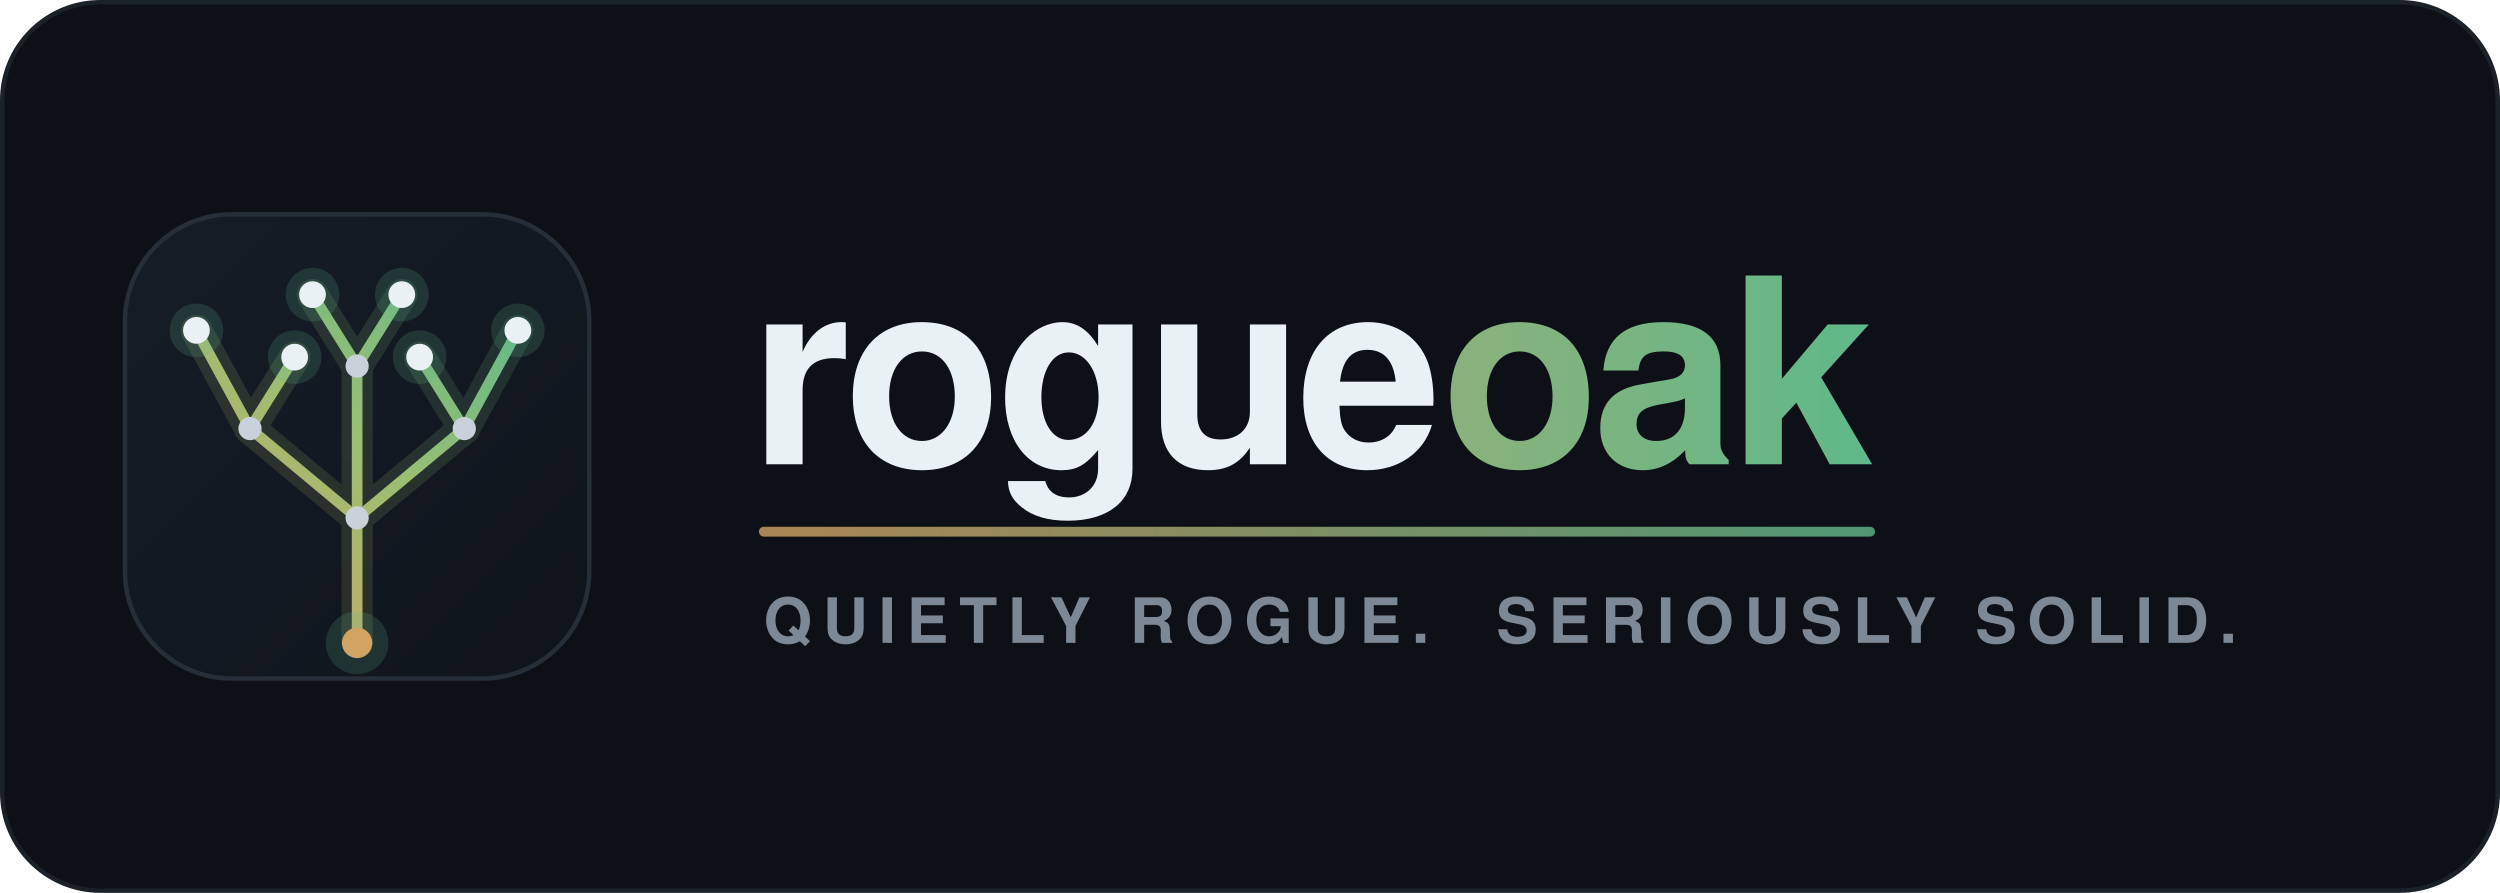
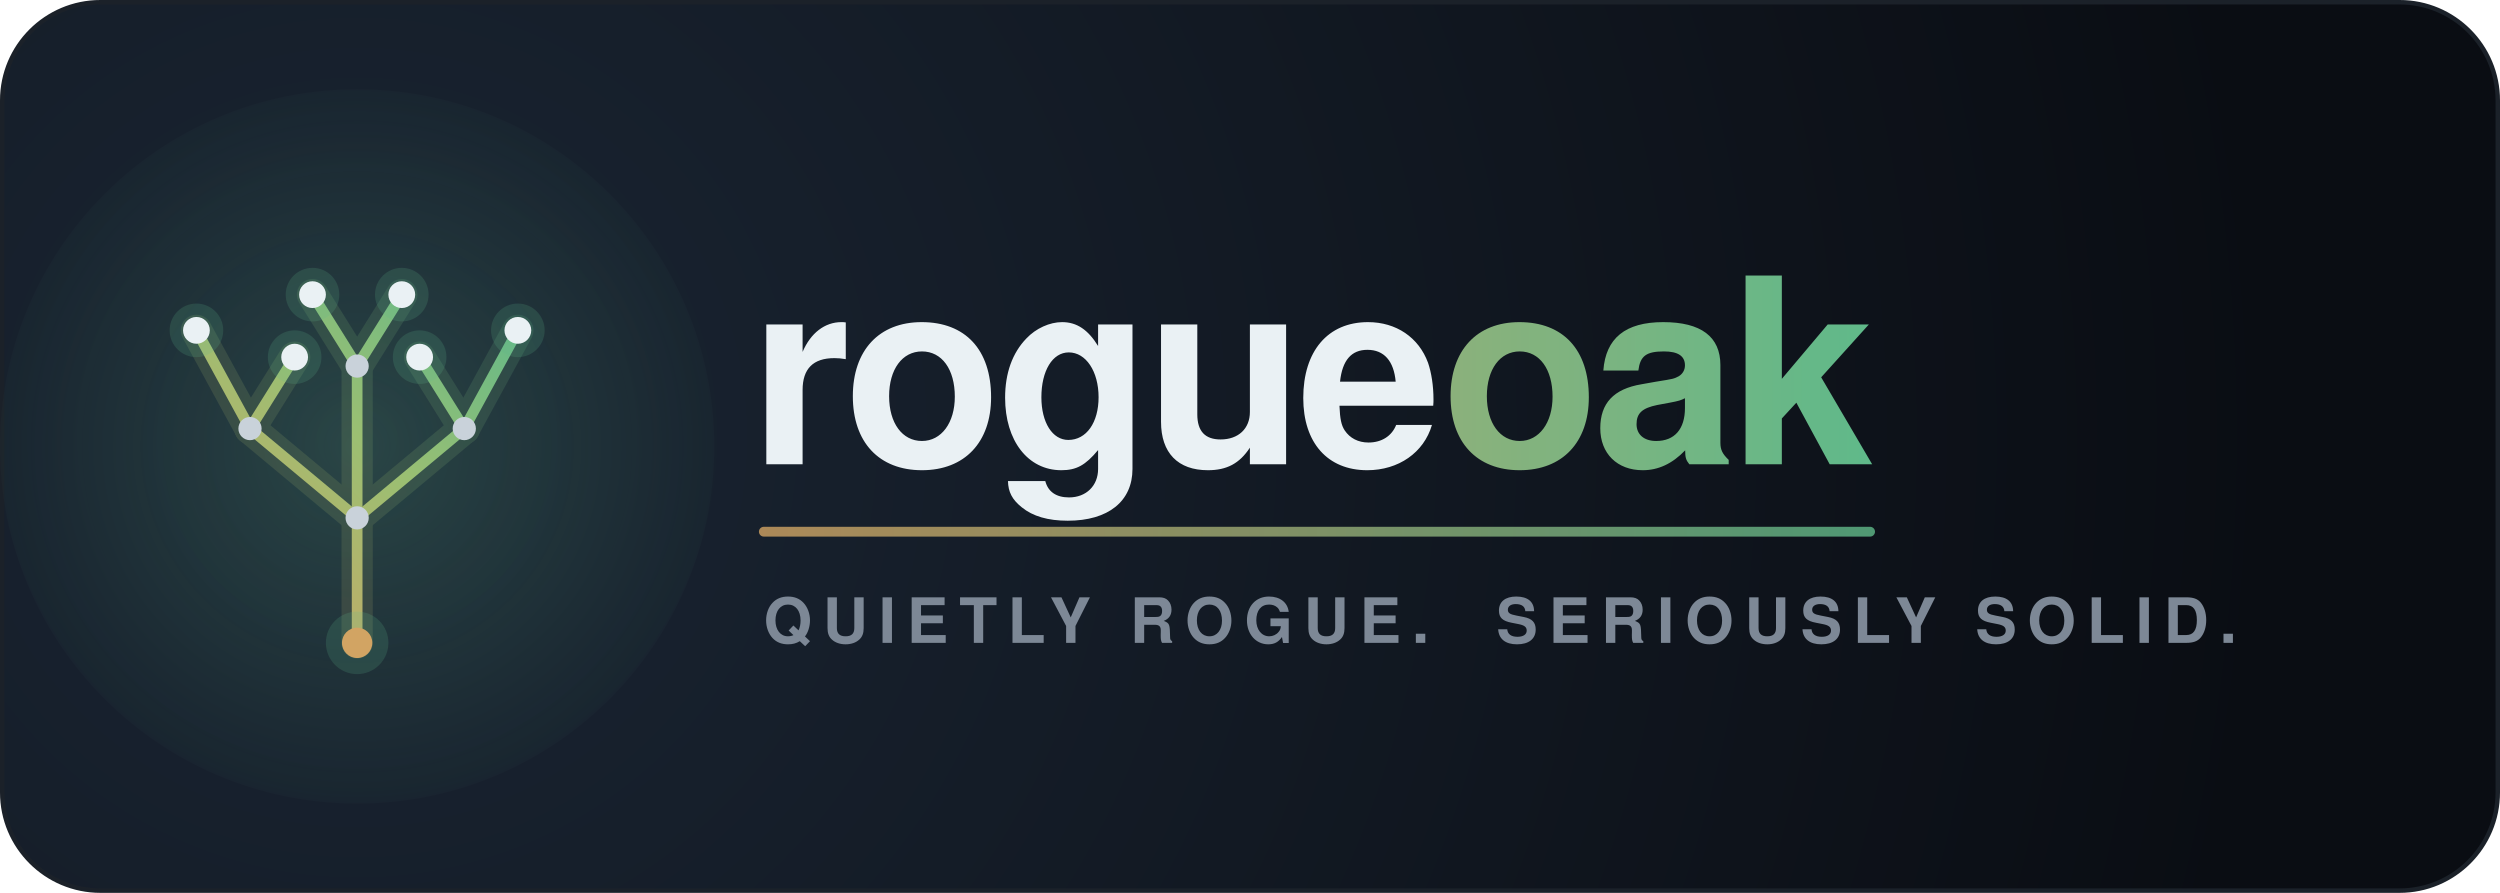
- <svg xmlns="http://www.w3.org/2000/svg" viewBox="0 0 560 200" width="560" height="200" role="img" aria-label="rogueoak — independent product studio">
+ <svg xmlns="http://www.w3.org/2000/svg" viewBox="0 0 560 200" width="560" height="200" role="img" aria-label="rogueoak — quietly rogue, seriously solid">
  <defs>
    <linearGradient id="ro-spark" gradientUnits="userSpaceOnUse" x1="44" y1="144" x2="116" y2="66">
      <stop offset="0" stop-color="#d2a463" />
      <stop offset="0.55" stop-color="#9bbf72" />
      <stop offset="1" stop-color="#5fb98a" />
    </linearGradient>
    <linearGradient id="ro-sparkH" x1="0" y1="0" x2="1" y2="0">
      <stop offset="0" stop-color="#d2a463" />
      <stop offset="1" stop-color="#5fb98a" />
    </linearGradient>
-     <linearGradient id="ro-tile" x1="0" y1="0" x2="1" y2="1">
-       <stop offset="0" stop-color="#161d27" />
-       <stop offset="1" stop-color="#0f141c" />
-     </linearGradient>
+     <radialGradient id="ro-bg" gradientUnits="userSpaceOnUse" cx="80" cy="98" r="430">
+       <stop offset="0" stop-color="#1a2533" />
+       <stop offset="1" stop-color="#0a0d13" />
+     </radialGradient>
+     <radialGradient id="ro-glow" gradientUnits="userSpaceOnUse" cx="80" cy="100" r="92">
+       <stop offset="0" stop-color="#5fb98a" stop-opacity="0.22" />
+       <stop offset="1" stop-color="#5fb98a" stop-opacity="0" />
+     </radialGradient>
  </defs>
-   <rect x="0.5" y="0.5" width="559" height="199" rx="22" fill="#0d1117" stroke="#1b2129" />
-   <rect x="28" y="48" width="104" height="104" rx="24" fill="url(#ro-tile)" stroke="#262e39" />
-   <g stroke-linecap="round">
-     <g stroke="url(#ro-spark)" stroke-width="7" opacity="0.16" fill="none">
+   <rect x="0.5" y="0.5" width="559" height="199" rx="22" fill="url(#ro-bg)" stroke="#1b2129" />
+   <circle cx="80" cy="100" r="80" fill="url(#ro-glow)" />
+   <g stroke-linecap="round" fill="none" stroke="url(#ro-spark)">
+     <g stroke-width="7" opacity="0.16">
      <path d="M80 144 L80 116" />
      <path d="M80 116 L56 96" />
      <path d="M80 116 L104 96" />
      <path d="M80 116 L80 82" />
      <path d="M56 96 L44 74" />
      <path d="M56 96 L66 80" />
      <path d="M104 96 L116 74" />
      <path d="M104 96 L94 80" />
      <path d="M80 82 L70 66" />
      <path d="M80 82 L90 66" />
    </g>
-     <g stroke="url(#ro-spark)" stroke-width="2.4" fill="none">
+     <g stroke-width="2.4">
      <path d="M80 144 L80 116" />
      <path d="M80 116 L56 96" />
      <path d="M80 116 L104 96" />
      <path d="M80 116 L80 82" />
      <path d="M56 96 L44 74" />
      <path d="M56 96 L66 80" />
      <path d="M104 96 L116 74" />
      <path d="M104 96 L94 80" />
      <path d="M80 82 L70 66" />
      <path d="M80 82 L90 66" />
    </g>
  </g>
  <g>
    <g fill="#5fb98a" opacity="0.18">
      <circle cx="44" cy="74" r="6" />
      <circle cx="66" cy="80" r="6" />
      <circle cx="116" cy="74" r="6" />
      <circle cx="94" cy="80" r="6" />
      <circle cx="70" cy="66" r="6" />
      <circle cx="90" cy="66" r="6" />
      <circle cx="80" cy="144" r="7" />
    </g>
    <g fill="#eaf1f4">
      <circle cx="44" cy="74" r="3" />
      <circle cx="66" cy="80" r="3" />
      <circle cx="116" cy="74" r="3" />
      <circle cx="94" cy="80" r="3" />
      <circle cx="70" cy="66" r="3" />
      <circle cx="90" cy="66" r="3" />
    </g>
    <g fill="#c9d2da">
      <circle cx="80" cy="116" r="2.6" />
      <circle cx="56" cy="96" r="2.6" />
      <circle cx="104" cy="96" r="2.6" />
      <circle cx="80" cy="82" r="2.6" />
    </g>
    <circle cx="80" cy="144" r="3.4" fill="#d2a463" />
  </g>
  <text x="168" y="104" font-family="-apple-system, BlinkMacSystemFont, 'Segoe UI', Helvetica, Arial, sans-serif" font-size="58" font-weight="700" letter-spacing="-1.5" fill="#eaf1f4">rogue<tspan fill="url(#ro-sparkH)">oak</tspan>
  </text>
  <rect x="170" y="118" width="250" height="2.2" rx="1.1" fill="url(#ro-sparkH)" opacity="0.8" />
  <text x="171" y="144" font-family="-apple-system, BlinkMacSystemFont, 'Segoe UI', Helvetica, Arial, sans-serif" font-size="14" font-weight="600" letter-spacing="2.4" fill="#7d8896">QUIETLY ROGUE.  SERIOUSLY SOLID.</text>
</svg>
